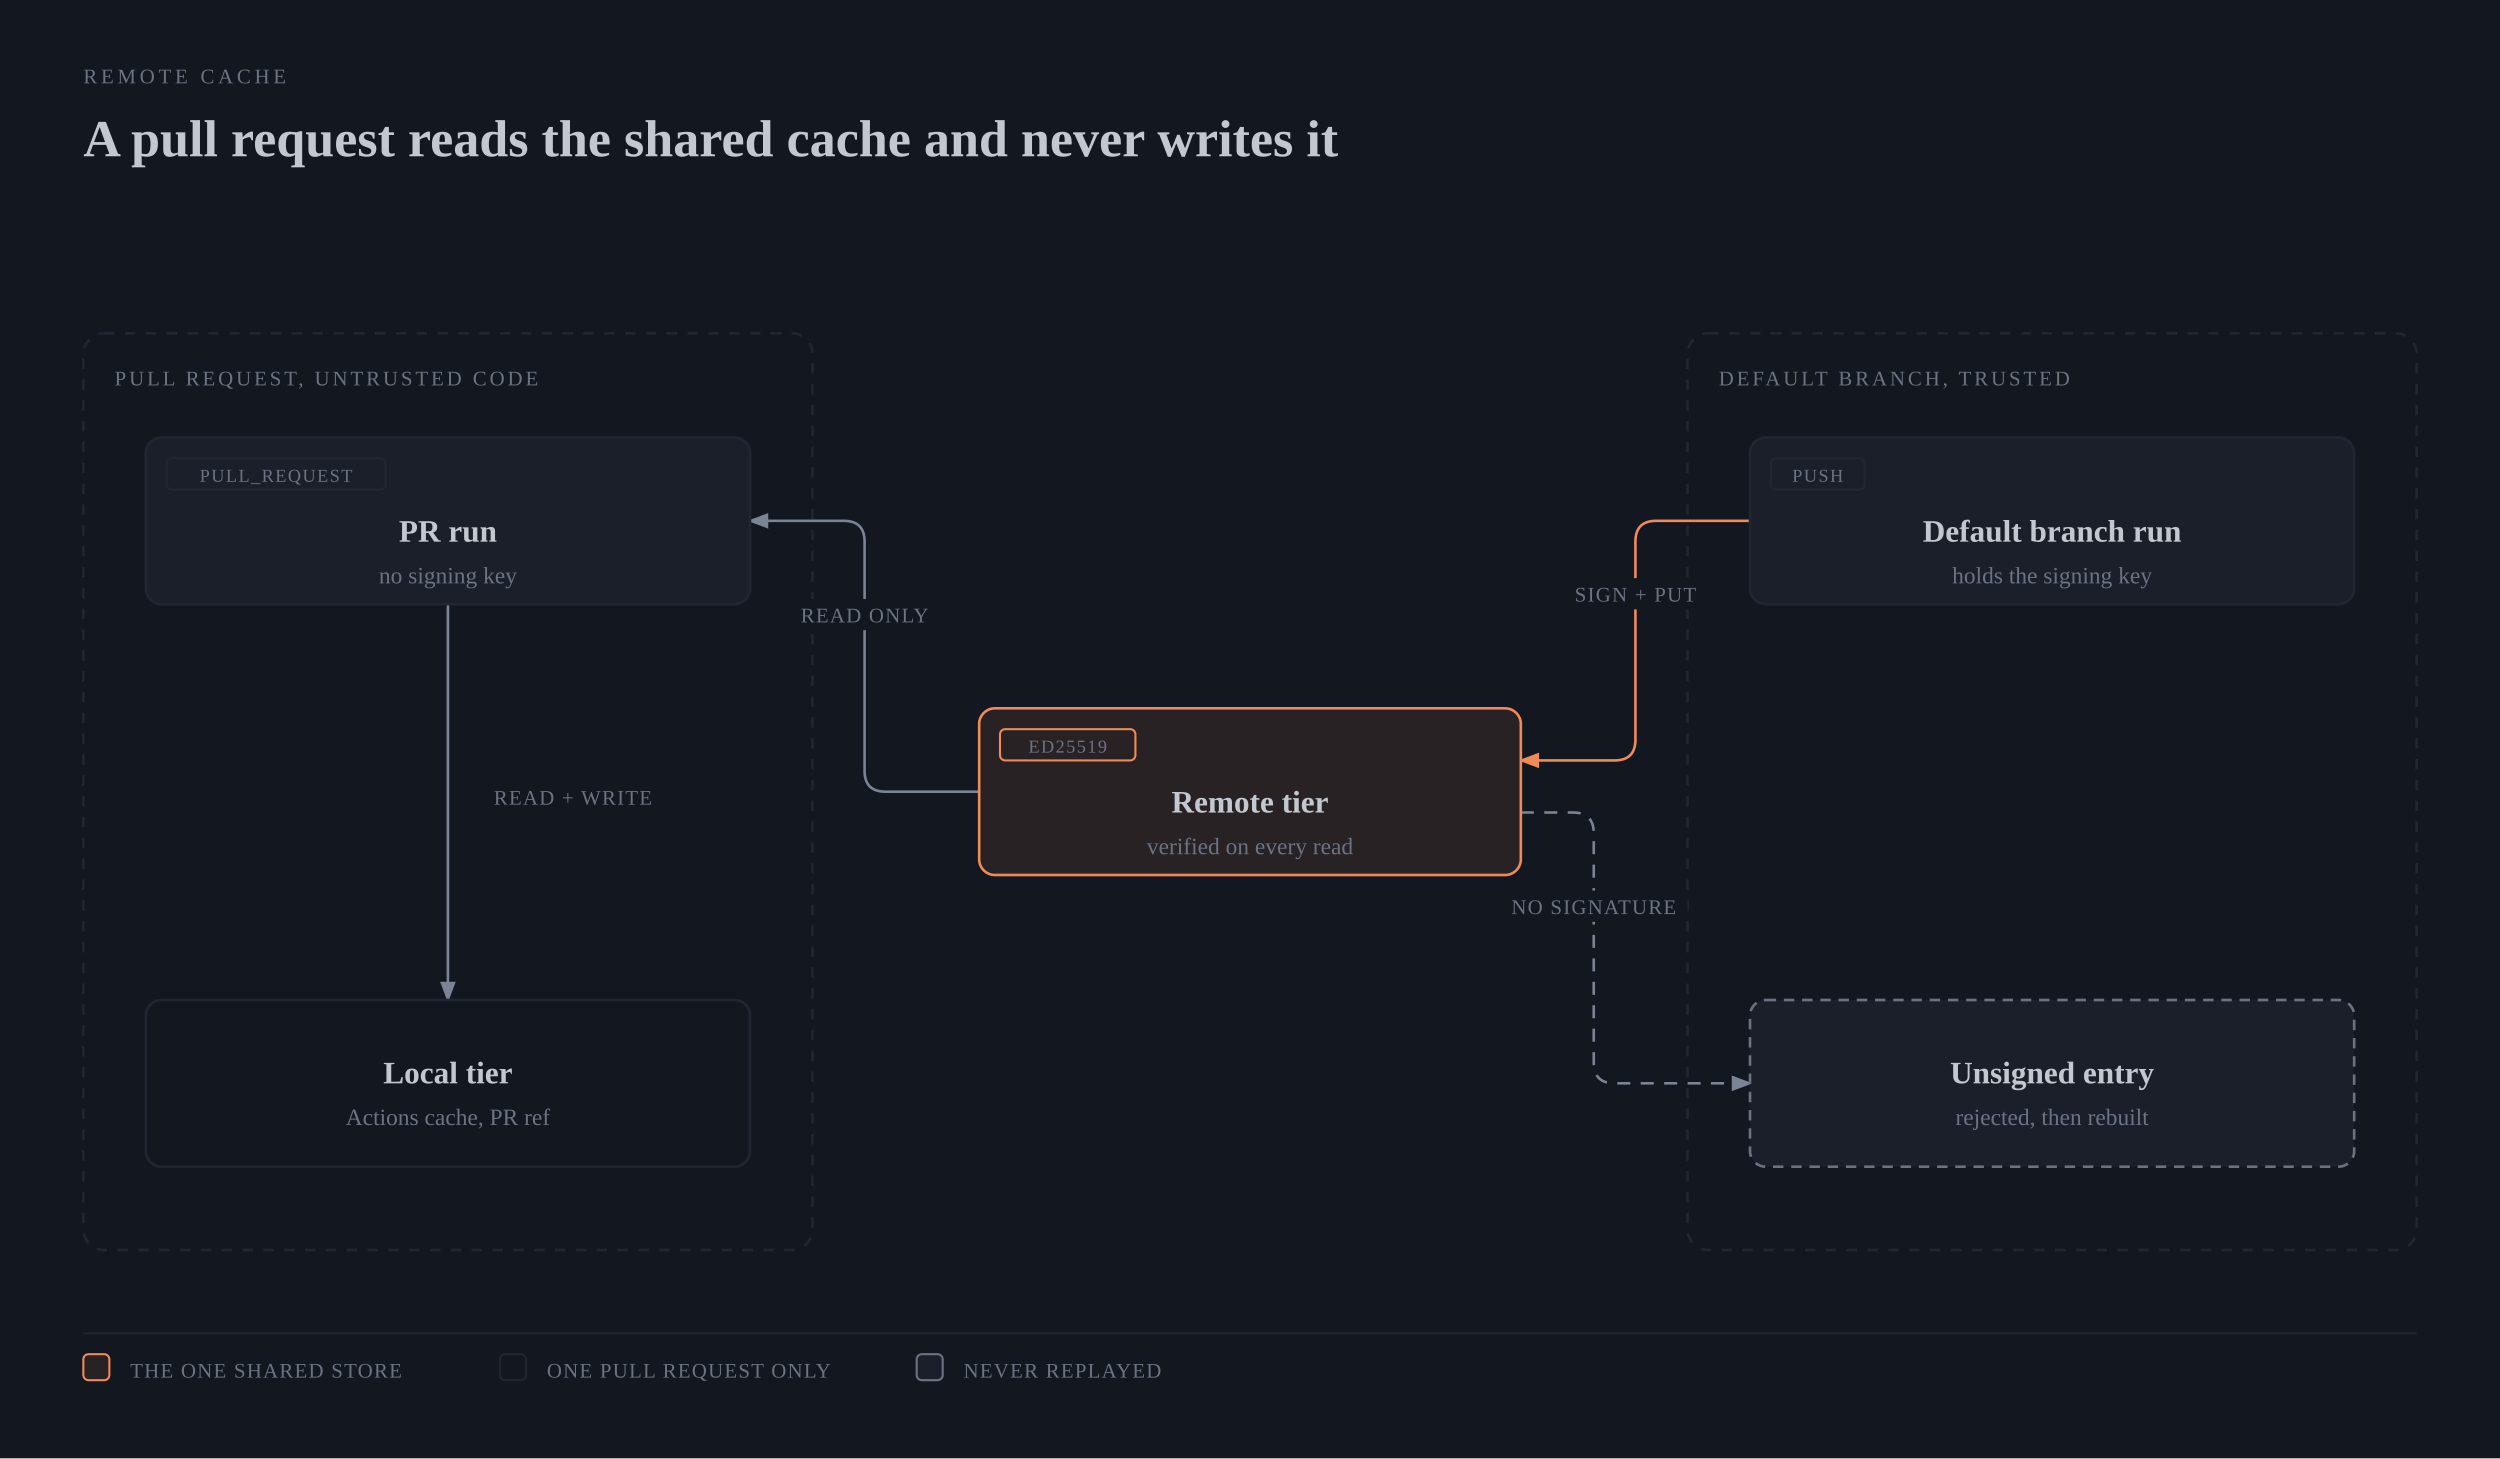
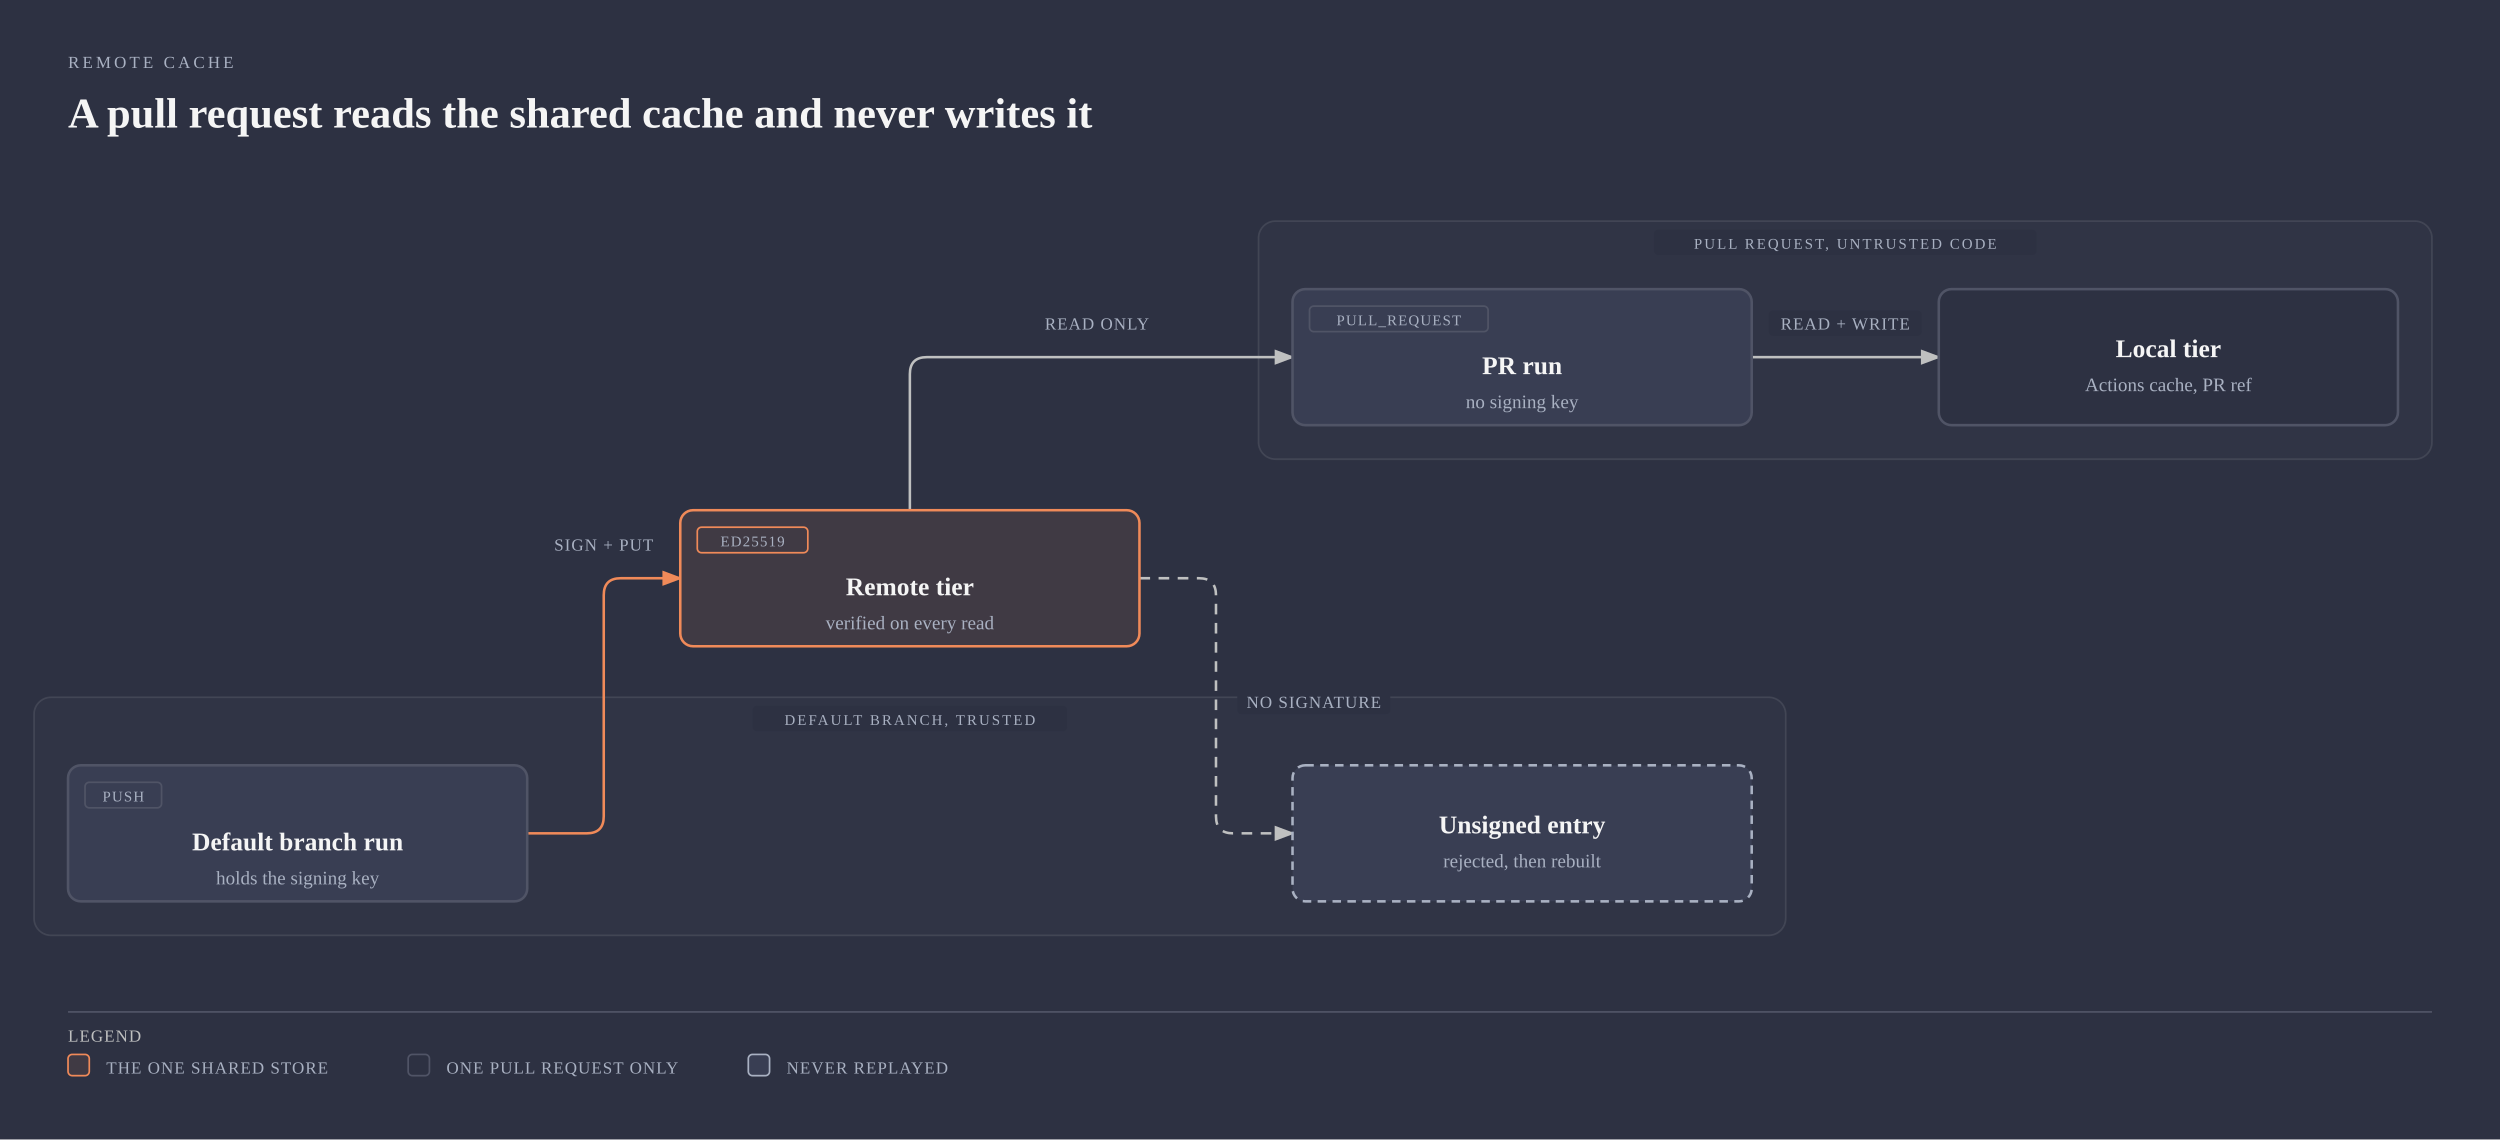
- <svg xmlns="http://www.w3.org/2000/svg" viewBox="0 0 960 560" width="960" height="560" role="img" aria-labelledby="cache-trust-title cache-trust-desc" class="magus-diagram">
+ <svg xmlns="http://www.w3.org/2000/svg" viewBox="0 0 1176 536" width="1176" height="536" role="img" aria-labelledby="cache-trust-title cache-trust-desc" class="magus-diagram">
  <defs>
    <marker id="cache-trust-arrow-default" markerWidth="8" markerHeight="6" refX="7" refY="3" orient="auto">
-       <polygon points="0 0, 8 3, 0 6" fill="#7b8495" />
+       <polygon points="0 0, 8 3, 0 6" fill="#bfc0c0" />
    </marker>
    <marker id="cache-trust-arrow-accent" markerWidth="8" markerHeight="6" refX="7" refY="3" orient="auto">
      <polygon points="0 0, 8 3, 0 6" fill="#f08a59" />
    </marker>
    <marker id="cache-trust-arrow-link" markerWidth="8" markerHeight="6" refX="7" refY="3" orient="auto">
      <polygon points="0 0, 8 3, 0 6" fill="#6a95d8" />
    </marker>
  </defs>
-   <rect width="100%" height="100%" fill="#13171f" />
-   <text x="32" y="32" fill="#6b7383" font-size="8" font-family="var(--pico-font-family-monospace, monospace)" style="font-variant-ligatures:none" letter-spacing="0.18em">REMOTE CACHE</text>
-   <text x="32" y="60" fill="#c2c7d0" font-size="20" font-weight="600" font-family="var(--pico-font-family, sans-serif)">A pull request reads the shared cache and never writes it</text>
+   <rect width="100%" height="100%" fill="#2d3142" />
+   <text x="32" y="32" fill="#a9b1c2" font-size="8" font-family="var(--pico-font-family-monospace, monospace)" style="font-variant-ligatures:none" letter-spacing="0.18em">REMOTE CACHE</text>
+   <text x="32" y="60" fill="#f5f5f5" font-size="20" font-weight="600" font-family="var(--pico-font-family, sans-serif)">A pull request reads the shared cache and never writes it</text>
  <g transform="translate(0,40)">
-     <rect x="32" y="88" width="280" height="352" rx="8" fill="none" stroke="#202632" stroke-width="1" stroke-dasharray="4,4" />
-     <text x="44" y="108" fill="#6b7383" font-size="8" font-family="var(--pico-font-family-monospace, monospace)" style="font-variant-ligatures:none" letter-spacing="0.14em">PULL REQUEST, UNTRUSTED CODE</text>
-     <rect x="648" y="88" width="280" height="352" rx="8" fill="none" stroke="#202632" stroke-width="1" stroke-dasharray="4,4" />
-     <text x="660" y="108" fill="#6b7383" font-size="8" font-family="var(--pico-font-family-monospace, monospace)" style="font-variant-ligatures:none" letter-spacing="0.14em">DEFAULT BRANCH, TRUSTED</text>
-     <path d="M 172 192 L 172 344" fill="none" stroke="#7b8495" stroke-width="1" marker-end="url(#cache-trust-arrow-default)" />
-     <path d="M 376 264 L 340 264 Q 332 264 332 256 L 332 168 Q 332 160 324 160 L 288 160" fill="none" stroke="#7b8495" stroke-width="1" marker-end="url(#cache-trust-arrow-default)" />
-     <path d="M 672 160 L 636 160 Q 628 160 628 168 L 628 244 Q 628 252 620 252 L 584 252" fill="none" stroke="#f08a59" stroke-width="1" marker-end="url(#cache-trust-arrow-accent)" />
-     <path d="M 584 272 L 604 272 Q 612 272 612 280 L 612 368 Q 612 376 620 376 L 672 376" fill="none" stroke="#7b8495" stroke-width="1" stroke-dasharray="5,4" marker-end="url(#cache-trust-arrow-default)" />
-     <rect x="184" y="260" width="72" height="12" rx="2" fill="#13171f" />
-     <text x="220" y="269" fill="#6b7383" font-size="8" font-family="var(--pico-font-family-monospace, monospace)" style="font-variant-ligatures:none" text-anchor="middle" letter-spacing="0.06em">READ + WRITE</text>
-     <rect x="304" y="190" width="56" height="12" rx="2" fill="#13171f" />
-     <text x="332" y="199" fill="#6b7383" font-size="8" font-family="var(--pico-font-family-monospace, monospace)" style="font-variant-ligatures:none" text-anchor="middle" letter-spacing="0.06em">READ ONLY</text>
-     <rect x="598" y="182" width="60" height="12" rx="2" fill="#13171f" />
-     <text x="628" y="191" fill="#6b7383" font-size="8" font-family="var(--pico-font-family-monospace, monospace)" style="font-variant-ligatures:none" text-anchor="middle" letter-spacing="0.06em">SIGN + PUT</text>
-     <rect x="576" y="302" width="72" height="12" rx="2" fill="#13171f" />
-     <text x="612" y="311" fill="#6b7383" font-size="8" font-family="var(--pico-font-family-monospace, monospace)" style="font-variant-ligatures:none" text-anchor="middle" letter-spacing="0.06em">NO SIGNATURE</text>
-     <rect x="56" y="128" width="232" height="64" rx="6" fill="#13171f" />
-     <rect x="56" y="128" width="232" height="64" rx="6" fill="#1b1f29" stroke="#202632" stroke-width="1" />
-     <rect x="64" y="136" width="84" height="12" rx="2" fill="none" stroke="#202632" stroke-width="0.8" />
-     <text x="106" y="145" fill="#6b7383" font-size="7" font-family="var(--pico-font-family-monospace, monospace)" style="font-variant-ligatures:none" text-anchor="middle" letter-spacing="0.08em">PULL_REQUEST</text>
-     <text x="172" y="168" fill="#c2c7d0" font-size="12" font-weight="600" font-family="var(--pico-font-family, sans-serif)" text-anchor="middle">PR run</text>
-     <text x="172" y="184" fill="#6b7383" font-size="9" font-family="var(--pico-font-family-monospace, monospace)" style="font-variant-ligatures:none" text-anchor="middle">no signing key</text>
-     <rect x="56" y="344" width="232" height="64" rx="6" fill="#13171f" />
-     <rect x="56" y="344" width="232" height="64" rx="6" fill="#13171f" stroke="#202632" stroke-width="1" />
-     <text x="172" y="376" fill="#c2c7d0" font-size="12" font-weight="600" font-family="var(--pico-font-family, sans-serif)" text-anchor="middle">Local tier</text>
-     <text x="172" y="392" fill="#6b7383" font-size="9" font-family="var(--pico-font-family-monospace, monospace)" style="font-variant-ligatures:none" text-anchor="middle">Actions cache, PR ref</text>
-     <rect x="376" y="232" width="208" height="64" rx="6" fill="#13171f" />
-     <rect x="376" y="232" width="208" height="64" rx="6" fill="rgba(240,138,89,0.10)" stroke="#f08a59" stroke-width="1" />
-     <rect x="384" y="240" width="52" height="12" rx="2" fill="none" stroke="#f08a59" stroke-width="0.8" />
-     <text x="410" y="249" fill="#6b7383" font-size="7" font-family="var(--pico-font-family-monospace, monospace)" style="font-variant-ligatures:none" text-anchor="middle" letter-spacing="0.08em">ED25519</text>
-     <text x="480" y="272" fill="#c2c7d0" font-size="12" font-weight="600" font-family="var(--pico-font-family, sans-serif)" text-anchor="middle">Remote tier</text>
-     <text x="480" y="288" fill="#6b7383" font-size="9" font-family="var(--pico-font-family-monospace, monospace)" style="font-variant-ligatures:none" text-anchor="middle">verified on every read</text>
-     <rect x="672" y="128" width="232" height="64" rx="6" fill="#13171f" />
-     <rect x="672" y="128" width="232" height="64" rx="6" fill="#1b1f29" stroke="#202632" stroke-width="1" />
-     <rect x="680" y="136" width="36" height="12" rx="2" fill="none" stroke="#202632" stroke-width="0.8" />
-     <text x="698" y="145" fill="#6b7383" font-size="7" font-family="var(--pico-font-family-monospace, monospace)" style="font-variant-ligatures:none" text-anchor="middle" letter-spacing="0.08em">PUSH</text>
-     <text x="788" y="168" fill="#c2c7d0" font-size="12" font-weight="600" font-family="var(--pico-font-family, sans-serif)" text-anchor="middle">Default branch run</text>
-     <text x="788" y="184" fill="#6b7383" font-size="9" font-family="var(--pico-font-family-monospace, monospace)" style="font-variant-ligatures:none" text-anchor="middle">holds the signing key</text>
-     <rect x="672" y="344" width="232" height="64" rx="6" fill="#13171f" />
-     <rect x="672" y="344" width="232" height="64" rx="6" fill="#1b1f29" stroke="#6b7383" stroke-width="1" stroke-dasharray="4,3" />
-     <text x="788" y="376" fill="#c2c7d0" font-size="12" font-weight="600" font-family="var(--pico-font-family, sans-serif)" text-anchor="middle">Unsigned entry</text>
-     <text x="788" y="392" fill="#6b7383" font-size="9" font-family="var(--pico-font-family-monospace, monospace)" style="font-variant-ligatures:none" text-anchor="middle">rejected, then rebuilt</text>
-     <line x1="32" y1="472" x2="928" y2="472" stroke="#202632" stroke-width="0.8" />
-     <rect x="32" y="480" width="10" height="10" rx="2" fill="rgba(240,138,89,0.10)" stroke="#f08a59" stroke-width="0.8" />
-     <text x="50" y="489" fill="#6b7383" font-size="8" font-family="var(--pico-font-family-monospace, monospace)" style="font-variant-ligatures:none" letter-spacing="0.06em">THE ONE SHARED STORE</text>
-     <rect x="192" y="480" width="10" height="10" rx="2" fill="#13171f" stroke="#202632" stroke-width="0.8" />
-     <text x="210" y="489" fill="#6b7383" font-size="8" font-family="var(--pico-font-family-monospace, monospace)" style="font-variant-ligatures:none" letter-spacing="0.06em">ONE PULL REQUEST ONLY</text>
-     <rect x="352" y="480" width="10" height="10" rx="2" fill="#1b1f29" stroke="#6b7383" stroke-width="0.8" />
-     <text x="370" y="489" fill="#6b7383" font-size="8" font-family="var(--pico-font-family-monospace, monospace)" style="font-variant-ligatures:none" letter-spacing="0.06em">NEVER REPLAYED</text>
+     <rect x="592" y="64" width="552" height="112" rx="8" fill="#f5f5f5" fill-opacity="0.02" stroke="#f5f5f5" stroke-opacity="0.1" stroke-width="0.8" />
+     <rect x="778" y="68" width="180" height="12" rx="2" fill="#2d3142" />
+     <text x="868" y="77" fill="#a9b1c2" font-size="7" font-family="var(--pico-font-family-monospace, monospace)" style="font-variant-ligatures:none" text-anchor="middle" letter-spacing="0.14em">PULL REQUEST, UNTRUSTED CODE</text>
+     <rect x="16" y="288" width="824" height="112" rx="8" fill="#f5f5f5" fill-opacity="0.02" stroke="#f5f5f5" stroke-opacity="0.1" stroke-width="0.8" />
+     <rect x="354" y="292" width="148" height="12" rx="2" fill="#2d3142" />
+     <text x="428" y="301" fill="#a9b1c2" font-size="7" font-family="var(--pico-font-family-monospace, monospace)" style="font-variant-ligatures:none" text-anchor="middle" letter-spacing="0.14em">DEFAULT BRANCH, TRUSTED</text>
+     <path data-edge="external:PR run-&gt;external:Local tier" id="cache-trust-edge-external_3aPR_20run-external_3aLocal_20tier" d="M 824 128 L 912 128" fill="none" stroke="#bfc0c0" stroke-width="1.2" marker-end="url(#cache-trust-arrow-default)" />
+     <path data-edge="internal/cache-&gt;external:PR run" id="cache-trust-edge-internal_2fcache-external_3aPR_20run" d="M 428 200 L 428 136 Q 428 128 436 128 L 608 128" fill="none" stroke="#bfc0c0" stroke-width="1.2" marker-end="url(#cache-trust-arrow-default)" />
+     <path data-edge="internal/cache-&gt;external:Unsigned entry" id="cache-trust-edge-internal_2fcache-external_3aUnsigned_20entry" d="M 536 232 L 564 232 Q 572 232 572 240 L 572 344 Q 572 352 580 352 L 608 352" fill="none" stroke="#bfc0c0" stroke-width="1.2" stroke-dasharray="5,4" marker-end="url(#cache-trust-arrow-default)" />
+     <path data-edge="external:Default branch run-&gt;internal/cache" id="cache-trust-edge-external_3aDefault_20branch_20run-internal_2fcache" d="M 248 352 L 276 352 Q 284 352 284 344 L 284 240 Q 284 232 292 232 L 320 232" fill="none" stroke="#f08a59" stroke-width="1.2" marker-end="url(#cache-trust-arrow-accent)" />
+     <rect x="832" y="106" width="72" height="12" rx="2" fill="#2d3142" />
+     <text x="868" y="115" fill="#a9b1c2" font-size="8" font-family="var(--pico-font-family-monospace, monospace)" style="font-variant-ligatures:none" text-anchor="middle" letter-spacing="0.06em">READ + WRITE</text>
+     <rect x="488" y="106" width="56" height="12" rx="2" fill="#2d3142" />
+     <text x="516" y="115" fill="#a9b1c2" font-size="8" font-family="var(--pico-font-family-monospace, monospace)" style="font-variant-ligatures:none" text-anchor="middle" letter-spacing="0.06em">READ ONLY</text>
+     <rect x="582" y="284" width="72" height="12" rx="2" fill="#2d3142" />
+     <text x="618" y="293" fill="#a9b1c2" font-size="8" font-family="var(--pico-font-family-monospace, monospace)" style="font-variant-ligatures:none" text-anchor="middle" letter-spacing="0.06em">NO SIGNATURE</text>
+     <rect x="254" y="210" width="60" height="12" rx="2" fill="#2d3142" />
+     <text x="284" y="219" fill="#a9b1c2" font-size="8" font-family="var(--pico-font-family-monospace, monospace)" style="font-variant-ligatures:none" text-anchor="middle" letter-spacing="0.06em">SIGN + PUT</text>
+     <g data-node="external:PR run">
+       <rect x="608" y="96" width="216" height="64" rx="6" fill="#2d3142" />
+       <rect x="608" y="96" width="216" height="64" rx="6" fill="#393e53" stroke="#505466" stroke-width="1.2" />
+       <rect x="616" y="104" width="84" height="12" rx="2" fill="none" stroke="#505466" stroke-width="0.8" />
+       <text x="658" y="113" fill="#a9b1c2" font-size="7" font-family="var(--pico-font-family-monospace, monospace)" style="font-variant-ligatures:none" text-anchor="middle" letter-spacing="0.08em">PULL_REQUEST</text>
+       <text x="716" y="136" fill="#f5f5f5" font-size="12" font-weight="600" font-family="var(--pico-font-family, sans-serif)" text-anchor="middle">PR run</text>
+       <text x="716" y="152" fill="#a9b1c2" font-size="9" font-family="var(--pico-font-family-monospace, monospace)" style="font-variant-ligatures:none" text-anchor="middle">no signing key</text>
+     </g>
+     <g data-node="external:Local tier">
+       <rect x="912" y="96" width="216" height="64" rx="6" fill="#2d3142" />
+       <rect x="912" y="96" width="216" height="64" rx="6" fill="#2d3142" stroke="#505466" stroke-width="1.2" />
+       <text x="1020" y="128" fill="#f5f5f5" font-size="12" font-weight="600" font-family="var(--pico-font-family, sans-serif)" text-anchor="middle">Local tier</text>
+       <text x="1020" y="144" fill="#a9b1c2" font-size="9" font-family="var(--pico-font-family-monospace, monospace)" style="font-variant-ligatures:none" text-anchor="middle">Actions cache, PR ref</text>
+     </g>
+     <g data-node="internal/cache" data-anchor="internal/cache">
+       <rect x="320" y="200" width="216" height="64" rx="6" fill="#2d3142" />
+       <rect x="320" y="200" width="216" height="64" rx="6" fill="#403a44" stroke="#f08a59" stroke-width="1.2" />
+       <rect x="328" y="208" width="52" height="12" rx="2" fill="none" stroke="#f08a59" stroke-width="0.8" />
+       <text x="354" y="217" fill="#a9b1c2" font-size="7" font-family="var(--pico-font-family-monospace, monospace)" style="font-variant-ligatures:none" text-anchor="middle" letter-spacing="0.08em">ED25519</text>
+       <text x="428" y="240" fill="#f5f5f5" font-size="12" font-weight="600" font-family="var(--pico-font-family, sans-serif)" text-anchor="middle">Remote tier</text>
+       <text x="428" y="256" fill="#a9b1c2" font-size="9" font-family="var(--pico-font-family-monospace, monospace)" style="font-variant-ligatures:none" text-anchor="middle">verified on every read</text>
+     </g>
+     <g data-node="external:Default branch run">
+       <rect x="32" y="320" width="216" height="64" rx="6" fill="#2d3142" />
+       <rect x="32" y="320" width="216" height="64" rx="6" fill="#393e53" stroke="#505466" stroke-width="1.2" />
+       <rect x="40" y="328" width="36" height="12" rx="2" fill="none" stroke="#505466" stroke-width="0.8" />
+       <text x="58" y="337" fill="#a9b1c2" font-size="7" font-family="var(--pico-font-family-monospace, monospace)" style="font-variant-ligatures:none" text-anchor="middle" letter-spacing="0.08em">PUSH</text>
+       <text x="140" y="360" fill="#f5f5f5" font-size="12" font-weight="600" font-family="var(--pico-font-family, sans-serif)" text-anchor="middle">Default branch run</text>
+       <text x="140" y="376" fill="#a9b1c2" font-size="9" font-family="var(--pico-font-family-monospace, monospace)" style="font-variant-ligatures:none" text-anchor="middle">holds the signing key</text>
+     </g>
+     <g data-node="external:Unsigned entry">
+       <rect x="608" y="320" width="216" height="64" rx="6" fill="#2d3142" />
+       <rect x="608" y="320" width="216" height="64" rx="6" fill="#393e53" stroke="#a9b1c2" stroke-width="1.2" stroke-dasharray="4,3" />
+       <text x="716" y="352" fill="#f5f5f5" font-size="12" font-weight="600" font-family="var(--pico-font-family, sans-serif)" text-anchor="middle">Unsigned entry</text>
+       <text x="716" y="368" fill="#a9b1c2" font-size="9" font-family="var(--pico-font-family-monospace, monospace)" style="font-variant-ligatures:none" text-anchor="middle">rejected, then rebuilt</text>
+     </g>
+     <line x1="32" y1="436" x2="1144" y2="436" stroke="#505466" stroke-width="0.8" />
+     <text x="32" y="450" fill="#bfc0c0" font-size="8" font-family="var(--pico-font-family-monospace, monospace)" style="font-variant-ligatures:none" letter-spacing="0.06em">LEGEND</text>
+     <rect x="32" y="456" width="10" height="10" rx="2" fill="#403a44" stroke="#f08a59" stroke-width="0.8" />
+     <text x="50" y="465" fill="#a9b1c2" font-size="8" font-family="var(--pico-font-family-monospace, monospace)" style="font-variant-ligatures:none" letter-spacing="0.06em">THE ONE SHARED STORE</text>
+     <rect x="192" y="456" width="10" height="10" rx="2" fill="#2d3142" stroke="#505466" stroke-width="0.8" />
+     <text x="210" y="465" fill="#a9b1c2" font-size="8" font-family="var(--pico-font-family-monospace, monospace)" style="font-variant-ligatures:none" letter-spacing="0.06em">ONE PULL REQUEST ONLY</text>
+     <rect x="352" y="456" width="10" height="10" rx="2" fill="#393e53" stroke="#a9b1c2" stroke-width="0.8" />
+     <text x="370" y="465" fill="#a9b1c2" font-size="8" font-family="var(--pico-font-family-monospace, monospace)" style="font-variant-ligatures:none" letter-spacing="0.06em">NEVER REPLAYED</text>
  </g>
</svg>
